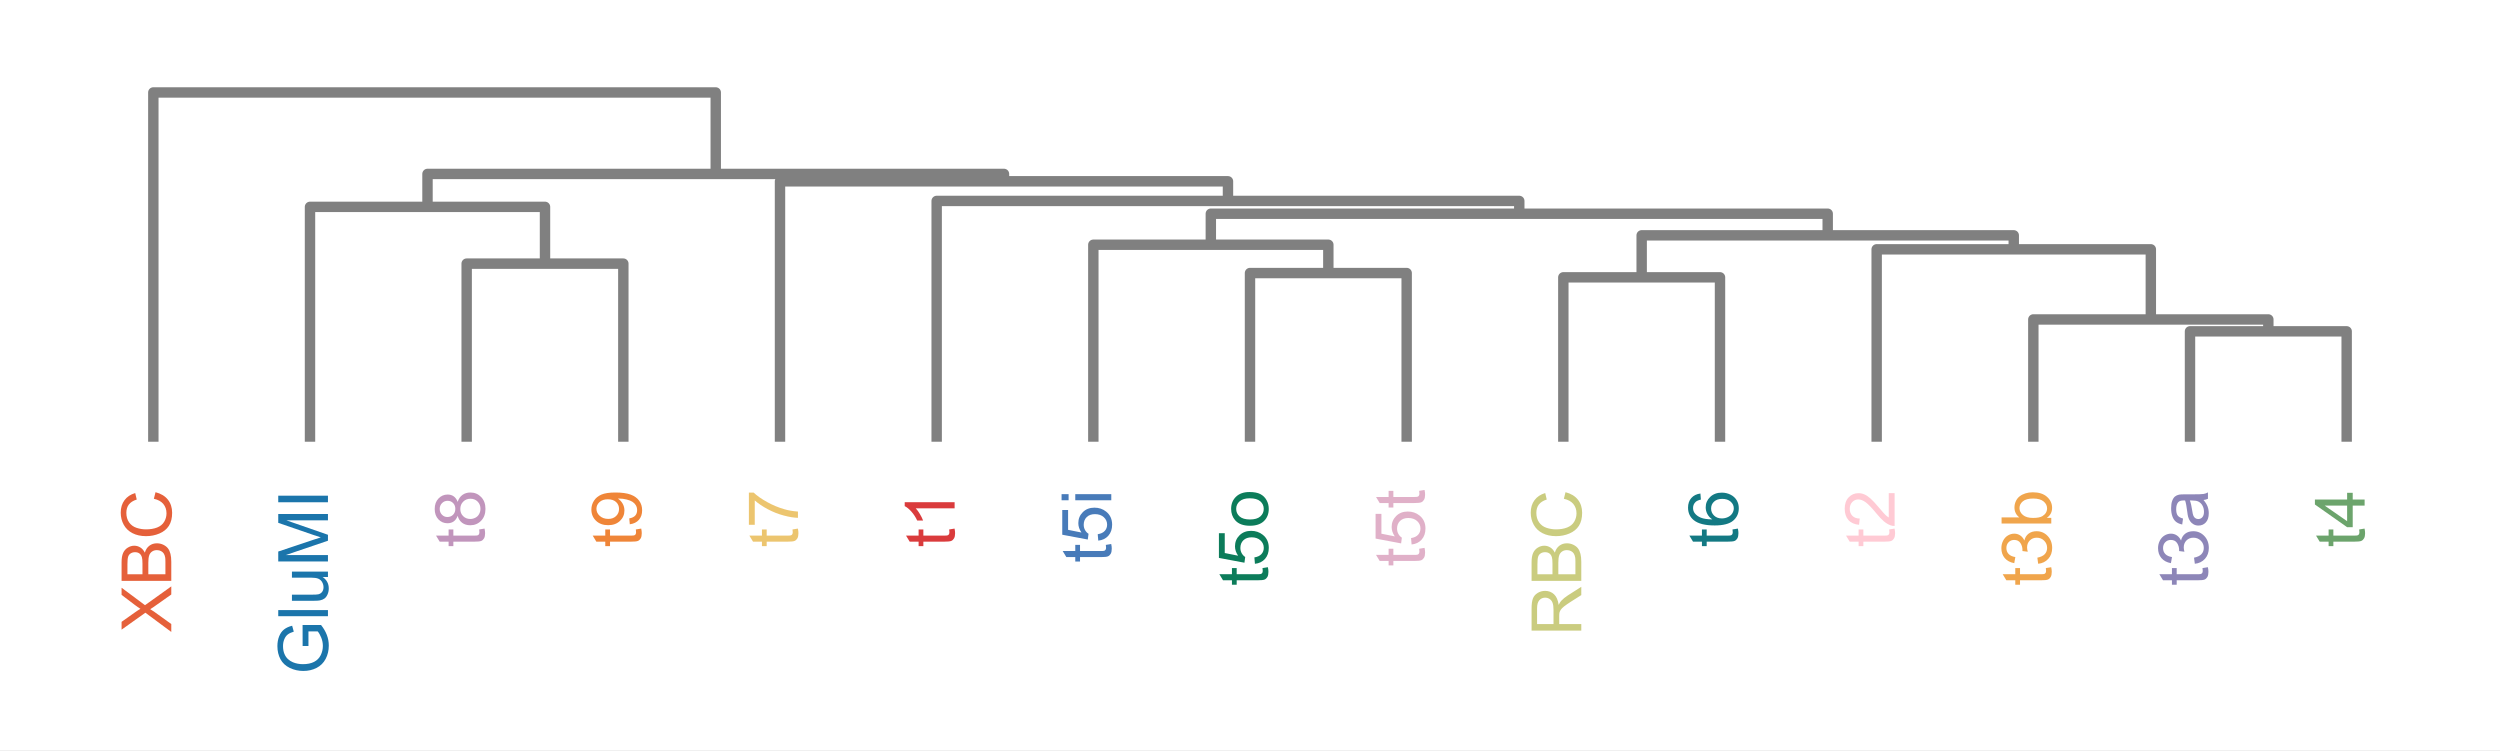
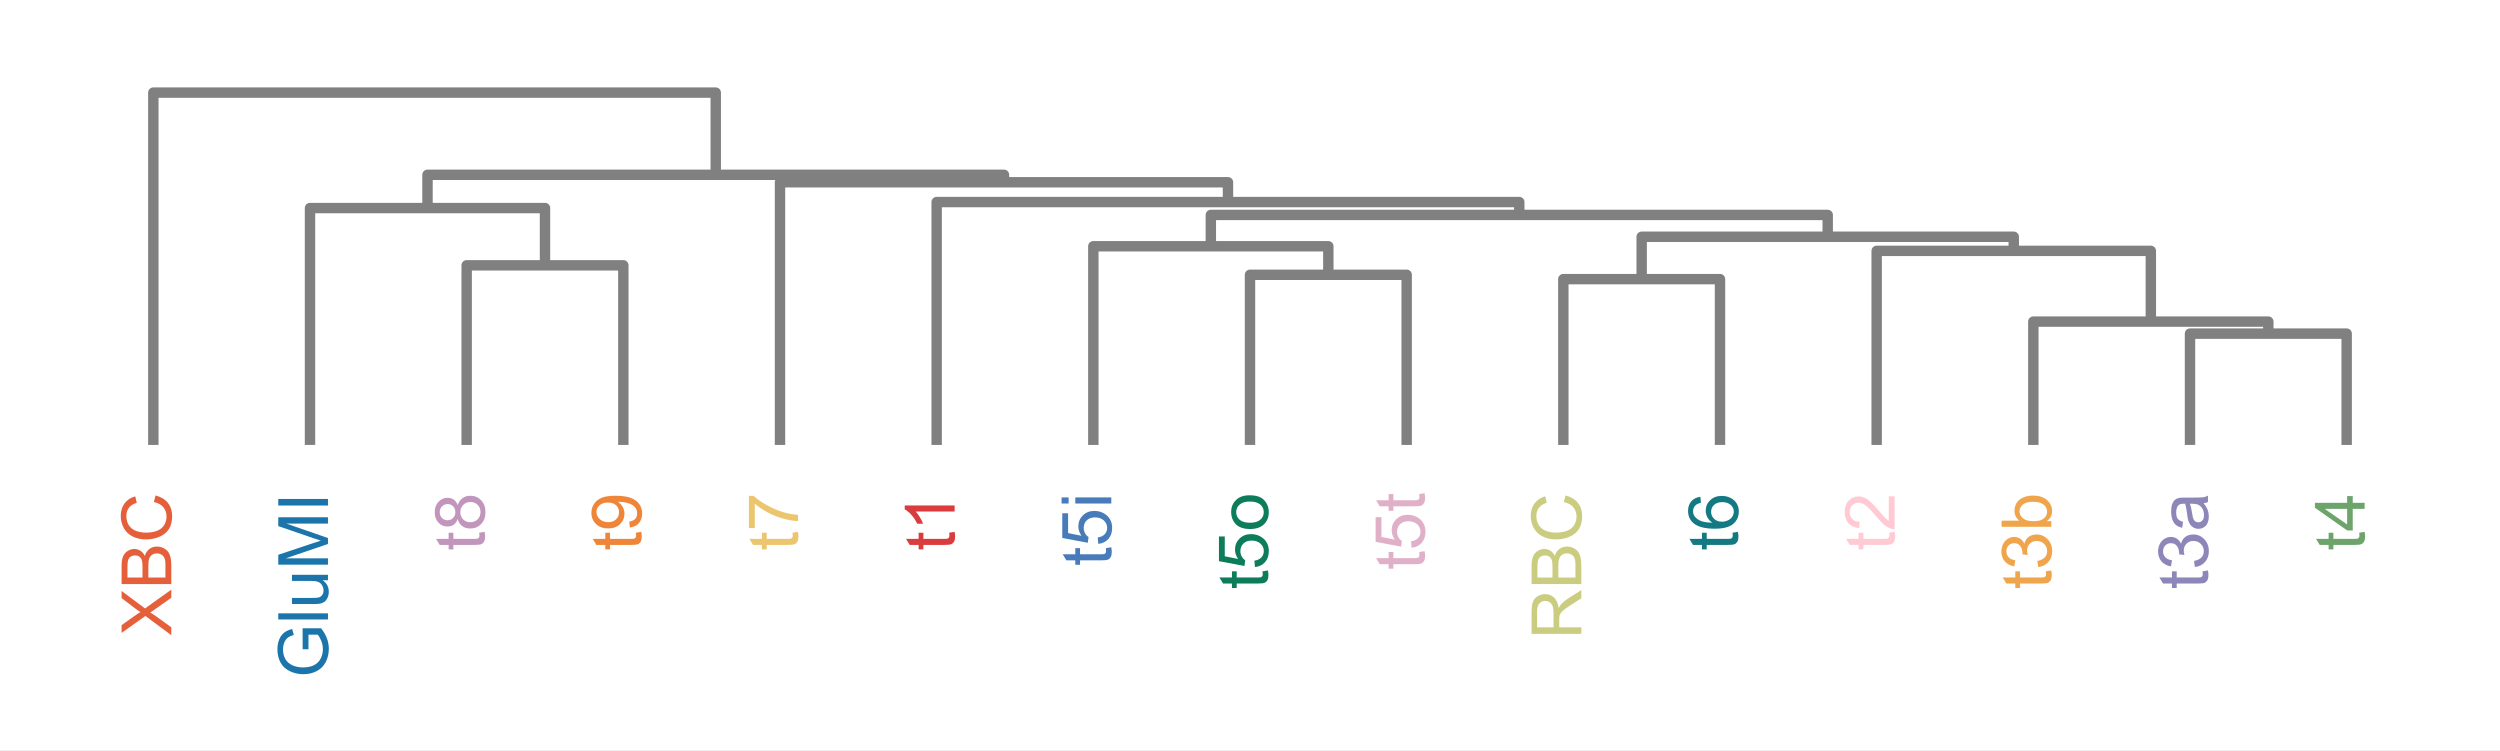
<svg xmlns="http://www.w3.org/2000/svg" xmlns:xlink="http://www.w3.org/1999/xlink" width="288pt" height="86.4pt" viewBox="0 0 288 86.4" version="1.1">
  <defs>
    <style type="text/css">*{stroke-linejoin: round; stroke-linecap: butt}</style>
  </defs>
  <g id="figure_1">
    <g id="patch_1">
      <path d="M 0 86.4  L 288 86.4  L 288 0  L 0 0  z " style="fill: #ffffff" />
    </g>
    <g id="axes_1">
      <g id="patch_2">
-         <path d="M 8.64 50.885  L 279.36 50.885  L 279.36 8.64  L 8.64 8.64  z " style="fill: #ffffff" />
+         <path d="M 8.64 51.26  L 279.36 51.26  L 279.36 8.64  L 8.64 8.64  z " style="fill: #ffffff" />
      </g>
      <g id="matplotlib.axis_1">
        <g id="xtick_1">
          <g id="text_1">
-             <g style="fill: #e5603a" transform="translate(19.73212 72.835) rotate(-90) scale(0.08 -0.08)">
-               <defs>
-                 <path id="ArialMT-58" d="M 28 0  L 1800 2388  L 238 4581  L 959 4581  L 1791 3406  Q 2050 3041 2159 2844  Q 2313 3094 2522 3366  L 3444 4581  L 4103 4581  L 2494 2422  L 4228 0  L 3478 0  L 2325 1634  Q 2228 1775 2125 1941  Q 1972 1691 1906 1597  L 756 0  L 28 0  z " transform="scale(0.015625)" />
-                 <path id="ArialMT-42" d="M 469 0  L 469 4581  L 2188 4581  Q 2713 4581 3030 4442  Q 3347 4303 3526 4014  Q 3706 3725 3706 3409  Q 3706 3116 3547 2856  Q 3388 2597 3066 2438  Q 3481 2316 3704 2022  Q 3928 1728 3928 1328  Q 3928 1006 3792 729  Q 3656 453 3456 303  Q 3256 153 2954 76  Q 2653 0 2216 0  L 469 0  z M 1075 2656  L 2066 2656  Q 2469 2656 2644 2709  Q 2875 2778 2992 2937  Q 3109 3097 3109 3338  Q 3109 3566 3000 3739  Q 2891 3913 2687 3977  Q 2484 4041 1991 4041  L 1075 4041  L 1075 2656  z M 1075 541  L 2216 541  Q 2509 541 2628 563  Q 2838 600 2978 687  Q 3119 775 3209 942  Q 3300 1109 3300 1328  Q 3300 1584 3169 1773  Q 3038 1963 2805 2039  Q 2572 2116 2134 2116  L 1075 2116  L 1075 541  z " transform="scale(0.015625)" />
-                 <path id="ArialMT-43" d="M 3763 1606  L 4369 1453  Q 4178 706 3683 314  Q 3188 -78 2472 -78  Q 1731 -78 1267 223  Q 803 525 561 1097  Q 319 1669 319 2325  Q 319 3041 592 3573  Q 866 4106 1370 4382  Q 1875 4659 2481 4659  Q 3169 4659 3637 4309  Q 4106 3959 4291 3325  L 3694 3184  Q 3534 3684 3231 3912  Q 2928 4141 2469 4141  Q 1941 4141 1586 3887  Q 1231 3634 1087 3207  Q 944 2781 944 2328  Q 944 1744 1114 1308  Q 1284 872 1643 656  Q 2003 441 2422 441  Q 2931 441 3284 734  Q 3638 1028 3763 1606  z " transform="scale(0.015625)" />
-               </defs>
-               <use xlink:href="#ArialMT-58" />
-               <use xlink:href="#ArialMT-42" transform="translate(66.69922 0)" />
-               <use xlink:href="#ArialMT-43" transform="translate(133.3984 0)" />
+             <g style="fill: #e5603a" transform="translate(19.73431 73.21) rotate(-90) scale(0.08 -0.08)">
+               <defs>
+                 <path id="ArialMT-3b" d="M 28 0  L 1800 2388  L 238 4581  L 959 4581  L 1791 3406  Q 2050 3041 2159 2844  Q 2313 3094 2522 3366  L 3444 4581  L 4103 4581  L 2494 2422  L 4228 0  L 3478 0  L 2325 1634  Q 2228 1775 2125 1941  Q 1972 1691 1906 1597  L 756 0  L 28 0  z " transform="scale(0.015625)" />
+                 <path id="ArialMT-25" d="M 469 0  L 469 4581  L 2188 4581  Q 2713 4581 3030 4442  Q 3347 4303 3526 4014  Q 3706 3725 3706 3409  Q 3706 3116 3547 2856  Q 3388 2597 3066 2438  Q 3481 2316 3704 2022  Q 3928 1728 3928 1328  Q 3928 1006 3792 729  Q 3656 453 3456 303  Q 3256 153 2954 76  Q 2653 0 2216 0  L 469 0  z M 1075 2656  L 2066 2656  Q 2469 2656 2644 2709  Q 2875 2778 2992 2937  Q 3109 3097 3109 3338  Q 3109 3566 3000 3739  Q 2891 3913 2687 3977  Q 2484 4041 1991 4041  L 1075 4041  L 1075 2656  z M 1075 541  L 2216 541  Q 2509 541 2628 563  Q 2838 600 2978 687  Q 3119 775 3209 942  Q 3300 1109 3300 1328  Q 3300 1584 3169 1773  Q 3038 1963 2805 2039  Q 2572 2116 2134 2116  L 1075 2116  L 1075 541  z " transform="scale(0.015625)" />
+                 <path id="ArialMT-26" d="M 3763 1606  L 4369 1453  Q 4178 706 3683 314  Q 3188 -78 2472 -78  Q 1731 -78 1267 223  Q 803 525 561 1097  Q 319 1669 319 2325  Q 319 3041 592 3573  Q 866 4106 1370 4382  Q 1875 4659 2481 4659  Q 3169 4659 3637 4309  Q 4106 3959 4291 3325  L 3694 3184  Q 3534 3684 3231 3912  Q 2928 4141 2469 4141  Q 1941 4141 1586 3887  Q 1231 3634 1087 3207  Q 944 2781 944 2328  Q 944 1744 1114 1308  Q 1284 872 1643 656  Q 2003 441 2422 441  Q 2931 441 3284 734  Q 3638 1028 3763 1606  z " transform="scale(0.015625)" />
+               </defs>
+               <use xlink:href="#ArialMT-3b" />
+               <use xlink:href="#ArialMT-25" transform="translate(66.70312 0)" />
+               <use xlink:href="#ArialMT-26" transform="translate(133.4062 0)" />
            </g>
          </g>
        </g>
        <g id="xtick_2">
          <g id="text_2">
-             <g style="fill: #1b75ab" transform="translate(37.78012 77.72) rotate(-90) scale(0.08 -0.08)">
-               <defs>
-                 <path id="ArialMT-47" d="M 2638 1797  L 2638 2334  L 4578 2338  L 4578 638  Q 4131 281 3656 101  Q 3181 -78 2681 -78  Q 2006 -78 1454 211  Q 903 500 622 1047  Q 341 1594 341 2269  Q 341 2938 620 3517  Q 900 4097 1425 4378  Q 1950 4659 2634 4659  Q 3131 4659 3532 4498  Q 3934 4338 4162 4050  Q 4391 3763 4509 3300  L 3963 3150  Q 3859 3500 3706 3700  Q 3553 3900 3268 4020  Q 2984 4141 2638 4141  Q 2222 4141 1919 4014  Q 1616 3888 1430 3681  Q 1244 3475 1141 3228  Q 966 2803 966 2306  Q 966 1694 1177 1281  Q 1388 869 1791 669  Q 2194 469 2647 469  Q 3041 469 3416 620  Q 3791 772 3984 944  L 3984 1797  L 2638 1797  z " transform="scale(0.015625)" />
-                 <path id="ArialMT-6c" d="M 409 0  L 409 4581  L 972 4581  L 972 0  L 409 0  z " transform="scale(0.015625)" />
-                 <path id="ArialMT-75" d="M 2597 0  L 2597 488  Q 2209 -75 1544 -75  Q 1250 -75 995 37  Q 741 150 617 320  Q 494 491 444 738  Q 409 903 409 1263  L 409 3319  L 972 3319  L 972 1478  Q 972 1038 1006 884  Q 1059 663 1231 536  Q 1403 409 1656 409  Q 1909 409 2131 539  Q 2353 669 2445 892  Q 2538 1116 2538 1541  L 2538 3319  L 3100 3319  L 3100 0  L 2597 0  z " transform="scale(0.015625)" />
-                 <path id="ArialMT-4d" d="M 475 0  L 475 4581  L 1388 4581  L 2472 1338  Q 2622 884 2691 659  Q 2769 909 2934 1394  L 4031 4581  L 4847 4581  L 4847 0  L 4263 0  L 4263 3834  L 2931 0  L 2384 0  L 1059 3900  L 1059 0  L 475 0  z " transform="scale(0.015625)" />
-                 <path id="ArialMT-49" d="M 597 0  L 597 4581  L 1203 4581  L 1203 0  L 597 0  z " transform="scale(0.015625)" />
-               </defs>
-               <use xlink:href="#ArialMT-47" />
-               <use xlink:href="#ArialMT-6c" transform="translate(77.7832 0)" />
-               <use xlink:href="#ArialMT-75" transform="translate(100 0)" />
-               <use xlink:href="#ArialMT-4d" transform="translate(155.6152 0)" />
-               <use xlink:href="#ArialMT-49" transform="translate(238.916 0)" />
+             <g style="fill: #1b75ab" transform="translate(37.78231 78.095) rotate(-90) scale(0.08 -0.08)">
+               <defs>
+                 <path id="ArialMT-2a" d="M 2638 1797  L 2638 2334  L 4578 2338  L 4578 638  Q 4131 281 3656 101  Q 3181 -78 2681 -78  Q 2006 -78 1454 211  Q 903 500 622 1047  Q 341 1594 341 2269  Q 341 2938 620 3517  Q 900 4097 1425 4378  Q 1950 4659 2634 4659  Q 3131 4659 3532 4498  Q 3934 4338 4162 4050  Q 4391 3763 4509 3300  L 3963 3150  Q 3859 3500 3706 3700  Q 3553 3900 3268 4020  Q 2984 4141 2638 4141  Q 2222 4141 1919 4014  Q 1616 3888 1430 3681  Q 1244 3475 1141 3228  Q 966 2803 966 2306  Q 966 1694 1177 1281  Q 1388 869 1791 669  Q 2194 469 2647 469  Q 3041 469 3416 620  Q 3791 772 3984 944  L 3984 1797  L 2638 1797  z " transform="scale(0.015625)" />
+                 <path id="ArialMT-4f" d="M 409 0  L 409 4581  L 972 4581  L 972 0  L 409 0  z " transform="scale(0.015625)" />
+                 <path id="ArialMT-58" d="M 2597 0  L 2597 488  Q 2209 -75 1544 -75  Q 1250 -75 995 37  Q 741 150 617 320  Q 494 491 444 738  Q 409 903 409 1263  L 409 3319  L 972 3319  L 972 1478  Q 972 1038 1006 884  Q 1059 663 1231 536  Q 1403 409 1656 409  Q 1909 409 2131 539  Q 2353 669 2445 892  Q 2538 1116 2538 1541  L 2538 3319  L 3100 3319  L 3100 0  L 2597 0  z " transform="scale(0.015625)" />
+                 <path id="ArialMT-30" d="M 475 0  L 475 4581  L 1388 4581  L 2472 1338  Q 2622 884 2691 659  Q 2769 909 2934 1394  L 4031 4581  L 4847 4581  L 4847 0  L 4263 0  L 4263 3834  L 2931 0  L 2384 0  L 1059 3900  L 1059 0  L 475 0  z " transform="scale(0.015625)" />
+                 <path id="ArialMT-2c" d="M 597 0  L 597 4581  L 1203 4581  L 1203 0  L 597 0  z " transform="scale(0.015625)" />
+               </defs>
+               <use xlink:href="#ArialMT-2a" />
+               <use xlink:href="#ArialMT-4f" transform="translate(77.78125 0)" />
+               <use xlink:href="#ArialMT-58" transform="translate(100 0)" />
+               <use xlink:href="#ArialMT-30" transform="translate(155.6094 0)" />
+               <use xlink:href="#ArialMT-2c" transform="translate(238.9062 0)" />
            </g>
          </g>
        </g>
        <g id="xtick_3">
          <g id="text_3">
-             <g style="fill: #c195bc" transform="translate(55.82812 63.05625) rotate(-90) scale(0.08 -0.08)">
-               <defs>
-                 <path id="ArialMT-74" d="M 1650 503  L 1731 6  Q 1494 -44 1306 -44  Q 1000 -44 831 53  Q 663 150 594 308  Q 525 466 525 972  L 525 2881  L 113 2881  L 113 3319  L 525 3319  L 525 4141  L 1084 4478  L 1084 3319  L 1650 3319  L 1650 2881  L 1084 2881  L 1084 941  Q 1084 700 1114 631  Q 1144 563 1211 522  Q 1278 481 1403 481  Q 1497 481 1650 503  z " transform="scale(0.015625)" />
-                 <path id="ArialMT-38" d="M 1131 2484  Q 781 2613 612 2850  Q 444 3088 444 3419  Q 444 3919 803 4259  Q 1163 4600 1759 4600  Q 2359 4600 2725 4251  Q 3091 3903 3091 3403  Q 3091 3084 2923 2848  Q 2756 2613 2416 2484  Q 2838 2347 3058 2040  Q 3278 1734 3278 1309  Q 3278 722 2862 322  Q 2447 -78 1769 -78  Q 1091 -78 675 323  Q 259 725 259 1325  Q 259 1772 486 2073  Q 713 2375 1131 2484  z M 1019 3438  Q 1019 3113 1228 2906  Q 1438 2700 1772 2700  Q 2097 2700 2305 2904  Q 2513 3109 2513 3406  Q 2513 3716 2298 3927  Q 2084 4138 1766 4138  Q 1444 4138 1231 3931  Q 1019 3725 1019 3438  z M 838 1322  Q 838 1081 952 856  Q 1066 631 1291 507  Q 1516 384 1775 384  Q 2178 384 2440 643  Q 2703 903 2703 1303  Q 2703 1709 2433 1975  Q 2163 2241 1756 2241  Q 1359 2241 1098 1978  Q 838 1716 838 1322  z " transform="scale(0.015625)" />
-               </defs>
-               <use xlink:href="#ArialMT-74" />
-               <use xlink:href="#ArialMT-38" transform="translate(27.7832 0)" />
+             <g style="fill: #c195bc" transform="translate(55.83031 63.43125) rotate(-90) scale(0.08 -0.08)">
+               <defs>
+                 <path id="ArialMT-57" d="M 1650 503  L 1731 6  Q 1494 -44 1306 -44  Q 1000 -44 831 53  Q 663 150 594 308  Q 525 466 525 972  L 525 2881  L 113 2881  L 113 3319  L 525 3319  L 525 4141  L 1084 4478  L 1084 3319  L 1650 3319  L 1650 2881  L 1084 2881  L 1084 941  Q 1084 700 1114 631  Q 1144 563 1211 522  Q 1278 481 1403 481  Q 1497 481 1650 503  z " transform="scale(0.015625)" />
+                 <path id="ArialMT-1b" d="M 1131 2484  Q 781 2613 612 2850  Q 444 3088 444 3419  Q 444 3919 803 4259  Q 1163 4600 1759 4600  Q 2359 4600 2725 4251  Q 3091 3903 3091 3403  Q 3091 3084 2923 2848  Q 2756 2613 2416 2484  Q 2838 2347 3058 2040  Q 3278 1734 3278 1309  Q 3278 722 2862 322  Q 2447 -78 1769 -78  Q 1091 -78 675 323  Q 259 725 259 1325  Q 259 1772 486 2073  Q 713 2375 1131 2484  z M 1019 3438  Q 1019 3113 1228 2906  Q 1438 2700 1772 2700  Q 2097 2700 2305 2904  Q 2513 3109 2513 3406  Q 2513 3716 2298 3927  Q 2084 4138 1766 4138  Q 1444 4138 1231 3931  Q 1019 3725 1019 3438  z M 838 1322  Q 838 1081 952 856  Q 1066 631 1291 507  Q 1516 384 1775 384  Q 2178 384 2440 643  Q 2703 903 2703 1303  Q 2703 1709 2433 1975  Q 2163 2241 1756 2241  Q 1359 2241 1098 1978  Q 838 1716 838 1322  z " transform="scale(0.015625)" />
+               </defs>
+               <use xlink:href="#ArialMT-57" />
+               <use xlink:href="#ArialMT-1b" transform="translate(27.78125 0)" />
            </g>
          </g>
        </g>
        <g id="xtick_4">
          <g id="text_4">
-             <g style="fill: #ef8538" transform="translate(73.87613 63.05625) rotate(-90) scale(0.08 -0.08)">
-               <defs>
-                 <path id="ArialMT-39" d="M 350 1059  L 891 1109  Q 959 728 1153 556  Q 1347 384 1650 384  Q 1909 384 2104 503  Q 2300 622 2425 820  Q 2550 1019 2634 1356  Q 2719 1694 2719 2044  Q 2719 2081 2716 2156  Q 2547 1888 2255 1720  Q 1963 1553 1622 1553  Q 1053 1553 659 1965  Q 266 2378 266 3053  Q 266 3750 677 4175  Q 1088 4600 1706 4600  Q 2153 4600 2523 4359  Q 2894 4119 3086 3673  Q 3278 3228 3278 2384  Q 3278 1506 3087 986  Q 2897 466 2520 194  Q 2144 -78 1638 -78  Q 1100 -78 759 220  Q 419 519 350 1059  z M 2653 3081  Q 2653 3566 2395 3850  Q 2138 4134 1775 4134  Q 1400 4134 1122 3828  Q 844 3522 844 3034  Q 844 2597 1108 2323  Q 1372 2050 1759 2050  Q 2150 2050 2401 2323  Q 2653 2597 2653 3081  z " transform="scale(0.015625)" />
-               </defs>
-               <use xlink:href="#ArialMT-74" />
-               <use xlink:href="#ArialMT-39" transform="translate(27.7832 0)" />
+             <g style="fill: #ef8538" transform="translate(73.87831 63.43125) rotate(-90) scale(0.08 -0.08)">
+               <defs>
+                 <path id="ArialMT-1c" d="M 350 1059  L 891 1109  Q 959 728 1153 556  Q 1347 384 1650 384  Q 1909 384 2104 503  Q 2300 622 2425 820  Q 2550 1019 2634 1356  Q 2719 1694 2719 2044  Q 2719 2081 2716 2156  Q 2547 1888 2255 1720  Q 1963 1553 1622 1553  Q 1053 1553 659 1965  Q 266 2378 266 3053  Q 266 3750 677 4175  Q 1088 4600 1706 4600  Q 2153 4600 2523 4359  Q 2894 4119 3086 3673  Q 3278 3228 3278 2384  Q 3278 1506 3087 986  Q 2897 466 2520 194  Q 2144 -78 1638 -78  Q 1100 -78 759 220  Q 419 519 350 1059  z M 2653 3081  Q 2653 3566 2395 3850  Q 2138 4134 1775 4134  Q 1400 4134 1122 3828  Q 844 3522 844 3034  Q 844 2597 1108 2323  Q 1372 2050 1759 2050  Q 2150 2050 2401 2323  Q 2653 2597 2653 3081  z " transform="scale(0.015625)" />
+               </defs>
+               <use xlink:href="#ArialMT-57" />
+               <use xlink:href="#ArialMT-1c" transform="translate(27.78125 0)" />
            </g>
          </g>
        </g>
        <g id="xtick_5">
          <g id="text_5">
-             <g style="fill: #ecc56f" transform="translate(91.92413 63.05625) rotate(-90) scale(0.08 -0.08)">
-               <defs>
-                 <path id="ArialMT-37" d="M 303 3981  L 303 4522  L 3269 4522  L 3269 4084  Q 2831 3619 2401 2847  Q 1972 2075 1738 1259  Q 1569 684 1522 0  L 944 0  Q 953 541 1156 1306  Q 1359 2072 1739 2783  Q 2119 3494 2547 3981  L 303 3981  z " transform="scale(0.015625)" />
-               </defs>
-               <use xlink:href="#ArialMT-74" />
-               <use xlink:href="#ArialMT-37" transform="translate(27.7832 0)" />
+             <g style="fill: #ecc56f" transform="translate(91.92631 63.43125) rotate(-90) scale(0.08 -0.08)">
+               <defs>
+                 <path id="ArialMT-1a" d="M 303 3981  L 303 4522  L 3269 4522  L 3269 4084  Q 2831 3619 2401 2847  Q 1972 2075 1738 1259  Q 1569 684 1522 0  L 944 0  Q 953 541 1156 1306  Q 1359 2072 1739 2783  Q 2119 3494 2547 3981  L 303 3981  z " transform="scale(0.015625)" />
+               </defs>
+               <use xlink:href="#ArialMT-57" />
+               <use xlink:href="#ArialMT-1a" transform="translate(27.78125 0)" />
            </g>
          </g>
        </g>
        <g id="xtick_6">
          <g id="text_6">
-             <g style="fill: #da3b3c" transform="translate(109.9721 63.05625) rotate(-90) scale(0.08 -0.08)">
-               <defs>
-                 <path id="ArialMT-31" d="M 2384 0  L 1822 0  L 1822 3584  Q 1619 3391 1289 3197  Q 959 3003 697 2906  L 697 3450  Q 1169 3672 1522 3987  Q 1875 4303 2022 4600  L 2384 4600  L 2384 0  z " transform="scale(0.015625)" />
-               </defs>
-               <use xlink:href="#ArialMT-74" />
-               <use xlink:href="#ArialMT-31" transform="translate(27.7832 0)" />
+             <g style="fill: #da3b3c" transform="translate(109.9743 63.43125) rotate(-90) scale(0.08 -0.08)">
+               <defs>
+                 <path id="ArialMT-14" d="M 2384 0  L 1822 0  L 1822 3584  Q 1619 3391 1289 3197  Q 959 3003 697 2906  L 697 3450  Q 1169 3672 1522 3987  Q 1875 4303 2022 4600  L 2384 4600  L 2384 0  z " transform="scale(0.015625)" />
+               </defs>
+               <use xlink:href="#ArialMT-57" />
+               <use xlink:href="#ArialMT-14" transform="translate(27.78125 0)" />
            </g>
          </g>
        </g>
        <g id="xtick_7">
          <g id="text_7">
-             <g style="fill: #487bb9" transform="translate(128.0201 64.83375) rotate(-90) scale(0.08 -0.08)">
-               <defs>
-                 <path id="ArialMT-35" d="M 266 1200  L 856 1250  Q 922 819 1161 601  Q 1400 384 1738 384  Q 2144 384 2425 690  Q 2706 997 2706 1503  Q 2706 1984 2436 2262  Q 2166 2541 1728 2541  Q 1456 2541 1237 2417  Q 1019 2294 894 2097  L 366 2166  L 809 4519  L 3088 4519  L 3088 3981  L 1259 3981  L 1013 2750  Q 1425 3038 1878 3038  Q 2478 3038 2890 2622  Q 3303 2206 3303 1553  Q 3303 931 2941 478  Q 2500 -78 1738 -78  Q 1113 -78 717 272  Q 322 622 266 1200  z " transform="scale(0.015625)" />
-                 <path id="ArialMT-69" d="M 425 3934  L 425 4581  L 988 4581  L 988 3934  L 425 3934  z M 425 0  L 425 3319  L 988 3319  L 988 0  L 425 0  z " transform="scale(0.015625)" />
-               </defs>
-               <use xlink:href="#ArialMT-74" />
-               <use xlink:href="#ArialMT-35" transform="translate(27.7832 0)" />
-               <use xlink:href="#ArialMT-69" transform="translate(83.39844 0)" />
+             <g style="fill: #487bb9" transform="translate(128.0223 65.20875) rotate(-90) scale(0.08 -0.08)">
+               <defs>
+                 <path id="ArialMT-18" d="M 266 1200  L 856 1250  Q 922 819 1161 601  Q 1400 384 1738 384  Q 2144 384 2425 690  Q 2706 997 2706 1503  Q 2706 1984 2436 2262  Q 2166 2541 1728 2541  Q 1456 2541 1237 2417  Q 1019 2294 894 2097  L 366 2166  L 809 4519  L 3088 4519  L 3088 3981  L 1259 3981  L 1013 2750  Q 1425 3038 1878 3038  Q 2478 3038 2890 2622  Q 3303 2206 3303 1553  Q 3303 931 2941 478  Q 2500 -78 1738 -78  Q 1113 -78 717 272  Q 322 622 266 1200  z " transform="scale(0.015625)" />
+                 <path id="ArialMT-4c" d="M 425 3934  L 425 4581  L 988 4581  L 988 3934  L 425 3934  z M 425 0  L 425 3319  L 988 3319  L 988 0  L 425 0  z " transform="scale(0.015625)" />
+               </defs>
+               <use xlink:href="#ArialMT-57" />
+               <use xlink:href="#ArialMT-18" transform="translate(27.78125 0)" />
+               <use xlink:href="#ArialMT-4c" transform="translate(83.39062 0)" />
            </g>
          </g>
        </g>
        <g id="xtick_8">
          <g id="text_8">
-             <g style="fill: #0c7c5a" transform="translate(146.0681 67.505) rotate(-90) scale(0.08 -0.08)">
-               <defs>
-                 <path id="ArialMT-6f" d="M 213 1659  Q 213 2581 725 3025  Q 1153 3394 1769 3394  Q 2453 3394 2887 2945  Q 3322 2497 3322 1706  Q 3322 1066 3130 698  Q 2938 331 2570 128  Q 2203 -75 1769 -75  Q 1072 -75 642 372  Q 213 819 213 1659  z M 791 1659  Q 791 1022 1069 705  Q 1347 388 1769 388  Q 2188 388 2466 706  Q 2744 1025 2744 1678  Q 2744 2294 2464 2611  Q 2184 2928 1769 2928  Q 1347 2928 1069 2612  Q 791 2297 791 1659  z " transform="scale(0.015625)" />
-               </defs>
-               <use xlink:href="#ArialMT-74" />
-               <use xlink:href="#ArialMT-35" transform="translate(27.7832 0)" />
-               <use xlink:href="#ArialMT-6f" transform="translate(83.39844 0)" />
+             <g style="fill: #0c7c5a" transform="translate(146.0703 67.88) rotate(-90) scale(0.08 -0.08)">
+               <defs>
+                 <path id="ArialMT-52" d="M 213 1659  Q 213 2581 725 3025  Q 1153 3394 1769 3394  Q 2453 3394 2887 2945  Q 3322 2497 3322 1706  Q 3322 1066 3130 698  Q 2938 331 2570 128  Q 2203 -75 1769 -75  Q 1072 -75 642 372  Q 213 819 213 1659  z M 791 1659  Q 791 1022 1069 705  Q 1347 388 1769 388  Q 2188 388 2466 706  Q 2744 1025 2744 1678  Q 2744 2294 2464 2611  Q 2184 2928 1769 2928  Q 1347 2928 1069 2612  Q 791 2297 791 1659  z " transform="scale(0.015625)" />
+               </defs>
+               <use xlink:href="#ArialMT-57" />
+               <use xlink:href="#ArialMT-18" transform="translate(27.78125 0)" />
+               <use xlink:href="#ArialMT-52" transform="translate(83.39062 0)" />
            </g>
          </g>
        </g>
        <g id="xtick_9">
          <g id="text_9">
-             <g style="fill: #e0b0c8" transform="translate(164.1161 65.27875) rotate(-90) scale(0.08 -0.08)">
-               <use xlink:href="#ArialMT-74" />
-               <use xlink:href="#ArialMT-35" transform="translate(27.7832 0)" />
-               <use xlink:href="#ArialMT-74" transform="translate(83.39844 0)" />
+             <g style="fill: #e0b0c8" transform="translate(164.1183 65.65375) rotate(-90) scale(0.08 -0.08)">
+               <use xlink:href="#ArialMT-57" />
+               <use xlink:href="#ArialMT-18" transform="translate(27.78125 0)" />
+               <use xlink:href="#ArialMT-57" transform="translate(83.39062 0)" />
            </g>
          </g>
        </g>
        <g id="xtick_10">
          <g id="text_10">
-             <g style="fill: #cacc7f" transform="translate(182.1641 73.27625) rotate(-90) scale(0.08 -0.08)">
-               <defs>
-                 <path id="ArialMT-52" d="M 503 0  L 503 4581  L 2534 4581  Q 3147 4581 3465 4457  Q 3784 4334 3975 4021  Q 4166 3709 4166 3331  Q 4166 2844 3850 2509  Q 3534 2175 2875 2084  Q 3116 1969 3241 1856  Q 3506 1613 3744 1247  L 4541 0  L 3778 0  L 3172 953  Q 2906 1366 2734 1584  Q 2563 1803 2427 1890  Q 2291 1978 2150 2013  Q 2047 2034 1813 2034  L 1109 2034  L 1109 0  L 503 0  z M 1109 2559  L 2413 2559  Q 2828 2559 3062 2645  Q 3297 2731 3419 2920  Q 3541 3109 3541 3331  Q 3541 3656 3305 3865  Q 3069 4075 2559 4075  L 1109 4075  L 1109 2559  z " transform="scale(0.015625)" />
-               </defs>
-               <use xlink:href="#ArialMT-52" />
-               <use xlink:href="#ArialMT-42" transform="translate(72.2168 0)" />
-               <use xlink:href="#ArialMT-43" transform="translate(138.916 0)" />
+             <g style="fill: #cacc7f" transform="translate(182.1663 73.65125) rotate(-90) scale(0.08 -0.08)">
+               <defs>
+                 <path id="ArialMT-35" d="M 503 0  L 503 4581  L 2534 4581  Q 3147 4581 3465 4457  Q 3784 4334 3975 4021  Q 4166 3709 4166 3331  Q 4166 2844 3850 2509  Q 3534 2175 2875 2084  Q 3116 1969 3241 1856  Q 3506 1613 3744 1247  L 4541 0  L 3778 0  L 3172 953  Q 2906 1366 2734 1584  Q 2563 1803 2427 1890  Q 2291 1978 2150 2013  Q 2047 2034 1813 2034  L 1109 2034  L 1109 0  L 503 0  z M 1109 2559  L 2413 2559  Q 2828 2559 3062 2645  Q 3297 2731 3419 2920  Q 3541 3109 3541 3331  Q 3541 3656 3305 3865  Q 3069 4075 2559 4075  L 1109 4075  L 1109 2559  z " transform="scale(0.015625)" />
+               </defs>
+               <use xlink:href="#ArialMT-35" />
+               <use xlink:href="#ArialMT-25" transform="translate(72.21875 0)" />
+               <use xlink:href="#ArialMT-26" transform="translate(138.9219 0)" />
            </g>
          </g>
        </g>
        <g id="xtick_11">
          <g id="text_11">
-             <g style="fill: #137983" transform="translate(200.2121 63.05625) rotate(-90) scale(0.08 -0.08)">
-               <defs>
-                 <path id="ArialMT-36" d="M 3184 3459  L 2625 3416  Q 2550 3747 2413 3897  Q 2184 4138 1850 4138  Q 1581 4138 1378 3988  Q 1113 3794 959 3422  Q 806 3050 800 2363  Q 1003 2672 1297 2822  Q 1591 2972 1913 2972  Q 2475 2972 2870 2558  Q 3266 2144 3266 1488  Q 3266 1056 3080 686  Q 2894 316 2569 119  Q 2244 -78 1831 -78  Q 1128 -78 684 439  Q 241 956 241 2144  Q 241 3472 731 4075  Q 1159 4600 1884 4600  Q 2425 4600 2770 4297  Q 3116 3994 3184 3459  z M 888 1484  Q 888 1194 1011 928  Q 1134 663 1356 523  Q 1578 384 1822 384  Q 2178 384 2434 671  Q 2691 959 2691 1453  Q 2691 1928 2437 2201  Q 2184 2475 1800 2475  Q 1419 2475 1153 2201  Q 888 1928 888 1484  z " transform="scale(0.015625)" />
-               </defs>
-               <use xlink:href="#ArialMT-74" />
-               <use xlink:href="#ArialMT-36" transform="translate(27.7832 0)" />
+             <g style="fill: #137983" transform="translate(200.2143 63.43125) rotate(-90) scale(0.08 -0.08)">
+               <defs>
+                 <path id="ArialMT-19" d="M 3184 3459  L 2625 3416  Q 2550 3747 2413 3897  Q 2184 4138 1850 4138  Q 1581 4138 1378 3988  Q 1113 3794 959 3422  Q 806 3050 800 2363  Q 1003 2672 1297 2822  Q 1591 2972 1913 2972  Q 2475 2972 2870 2558  Q 3266 2144 3266 1488  Q 3266 1056 3080 686  Q 2894 316 2569 119  Q 2244 -78 1831 -78  Q 1128 -78 684 439  Q 241 956 241 2144  Q 241 3472 731 4075  Q 1159 4600 1884 4600  Q 2425 4600 2770 4297  Q 3116 3994 3184 3459  z M 888 1484  Q 888 1194 1011 928  Q 1134 663 1356 523  Q 1578 384 1822 384  Q 2178 384 2434 671  Q 2691 959 2691 1453  Q 2691 1928 2437 2201  Q 2184 2475 1800 2475  Q 1419 2475 1153 2201  Q 888 1928 888 1484  z " transform="scale(0.015625)" />
+               </defs>
+               <use xlink:href="#ArialMT-57" />
+               <use xlink:href="#ArialMT-19" transform="translate(27.78125 0)" />
            </g>
          </g>
        </g>
        <g id="xtick_12">
          <g id="text_12">
-             <g style="fill: #ffcad4" transform="translate(218.2601 63.05625) rotate(-90) scale(0.08 -0.08)">
-               <defs>
-                 <path id="ArialMT-32" d="M 3222 541  L 3222 0  L 194 0  Q 188 203 259 391  Q 375 700 629 1000  Q 884 1300 1366 1694  Q 2113 2306 2375 2664  Q 2638 3022 2638 3341  Q 2638 3675 2398 3904  Q 2159 4134 1775 4134  Q 1369 4134 1125 3890  Q 881 3647 878 3216  L 300 3275  Q 359 3922 746 4261  Q 1134 4600 1788 4600  Q 2447 4600 2831 4234  Q 3216 3869 3216 3328  Q 3216 3053 3103 2787  Q 2991 2522 2730 2228  Q 2469 1934 1863 1422  Q 1356 997 1212 845  Q 1069 694 975 541  L 3222 541  z " transform="scale(0.015625)" />
-               </defs>
-               <use xlink:href="#ArialMT-74" />
-               <use xlink:href="#ArialMT-32" transform="translate(27.7832 0)" />
+             <g style="fill: #ffcad4" transform="translate(218.2623 63.43125) rotate(-90) scale(0.08 -0.08)">
+               <defs>
+                 <path id="ArialMT-15" d="M 3222 541  L 3222 0  L 194 0  Q 188 203 259 391  Q 375 700 629 1000  Q 884 1300 1366 1694  Q 2113 2306 2375 2664  Q 2638 3022 2638 3341  Q 2638 3675 2398 3904  Q 2159 4134 1775 4134  Q 1369 4134 1125 3890  Q 881 3647 878 3216  L 300 3275  Q 359 3922 746 4261  Q 1134 4600 1788 4600  Q 2447 4600 2831 4234  Q 3216 3869 3216 3328  Q 3216 3053 3103 2787  Q 2991 2522 2730 2228  Q 2469 1934 1863 1422  Q 1356 997 1212 845  Q 1069 694 975 541  L 3222 541  z " transform="scale(0.015625)" />
+               </defs>
+               <use xlink:href="#ArialMT-57" />
+               <use xlink:href="#ArialMT-15" transform="translate(27.78125 0)" />
            </g>
          </g>
        </g>
        <g id="xtick_13">
          <g id="text_13">
-             <g style="fill: #f0a54c" transform="translate(236.3081 67.505) rotate(-90) scale(0.08 -0.08)">
-               <defs>
-                 <path id="ArialMT-33" d="M 269 1209  L 831 1284  Q 928 806 1161 595  Q 1394 384 1728 384  Q 2125 384 2398 659  Q 2672 934 2672 1341  Q 2672 1728 2419 1979  Q 2166 2231 1775 2231  Q 1616 2231 1378 2169  L 1441 2663  Q 1497 2656 1531 2656  Q 1891 2656 2178 2843  Q 2466 3031 2466 3422  Q 2466 3731 2256 3934  Q 2047 4138 1716 4138  Q 1388 4138 1169 3931  Q 950 3725 888 3313  L 325 3413  Q 428 3978 793 4289  Q 1159 4600 1703 4600  Q 2078 4600 2393 4439  Q 2709 4278 2876 4000  Q 3044 3722 3044 3409  Q 3044 3113 2884 2869  Q 2725 2625 2413 2481  Q 2819 2388 3044 2092  Q 3269 1797 3269 1353  Q 3269 753 2831 336  Q 2394 -81 1725 -81  Q 1122 -81 723 278  Q 325 638 269 1209  z " transform="scale(0.015625)" />
-                 <path id="ArialMT-62" d="M 941 0  L 419 0  L 419 4581  L 981 4581  L 981 2947  Q 1338 3394 1891 3394  Q 2197 3394 2470 3270  Q 2744 3147 2920 2923  Q 3097 2700 3197 2384  Q 3297 2069 3297 1709  Q 3297 856 2875 390  Q 2453 -75 1863 -75  Q 1275 -75 941 416  L 941 0  z M 934 1684  Q 934 1088 1097 822  Q 1363 388 1816 388  Q 2184 388 2453 708  Q 2722 1028 2722 1663  Q 2722 2313 2464 2622  Q 2206 2931 1841 2931  Q 1472 2931 1203 2611  Q 934 2291 934 1684  z " transform="scale(0.015625)" />
-               </defs>
-               <use xlink:href="#ArialMT-74" />
-               <use xlink:href="#ArialMT-33" transform="translate(27.7832 0)" />
-               <use xlink:href="#ArialMT-62" transform="translate(83.39844 0)" />
+             <g style="fill: #f0a54c" transform="translate(236.3103 67.88) rotate(-90) scale(0.08 -0.08)">
+               <defs>
+                 <path id="ArialMT-16" d="M 269 1209  L 831 1284  Q 928 806 1161 595  Q 1394 384 1728 384  Q 2125 384 2398 659  Q 2672 934 2672 1341  Q 2672 1728 2419 1979  Q 2166 2231 1775 2231  Q 1616 2231 1378 2169  L 1441 2663  Q 1497 2656 1531 2656  Q 1891 2656 2178 2843  Q 2466 3031 2466 3422  Q 2466 3731 2256 3934  Q 2047 4138 1716 4138  Q 1388 4138 1169 3931  Q 950 3725 888 3313  L 325 3413  Q 428 3978 793 4289  Q 1159 4600 1703 4600  Q 2078 4600 2393 4439  Q 2709 4278 2876 4000  Q 3044 3722 3044 3409  Q 3044 3113 2884 2869  Q 2725 2625 2413 2481  Q 2819 2388 3044 2092  Q 3269 1797 3269 1353  Q 3269 753 2831 336  Q 2394 -81 1725 -81  Q 1122 -81 723 278  Q 325 638 269 1209  z " transform="scale(0.015625)" />
+                 <path id="ArialMT-45" d="M 941 0  L 419 0  L 419 4581  L 981 4581  L 981 2947  Q 1338 3394 1891 3394  Q 2197 3394 2470 3270  Q 2744 3147 2920 2923  Q 3097 2700 3197 2384  Q 3297 2069 3297 1709  Q 3297 856 2875 390  Q 2453 -75 1863 -75  Q 1275 -75 941 416  L 941 0  z M 934 1684  Q 934 1088 1097 822  Q 1363 388 1816 388  Q 2184 388 2453 708  Q 2722 1028 2722 1663  Q 2722 2313 2464 2622  Q 2206 2931 1841 2931  Q 1472 2931 1203 2611  Q 934 2291 934 1684  z " transform="scale(0.015625)" />
+               </defs>
+               <use xlink:href="#ArialMT-57" />
+               <use xlink:href="#ArialMT-16" transform="translate(27.78125 0)" />
+               <use xlink:href="#ArialMT-45" transform="translate(83.39062 0)" />
            </g>
          </g>
        </g>
        <g id="xtick_14">
          <g id="text_14">
-             <g style="fill: #8d86b8" transform="translate(254.3561 67.505) rotate(-90) scale(0.08 -0.08)">
-               <defs>
-                 <path id="ArialMT-61" d="M 2588 409  Q 2275 144 1986 34  Q 1697 -75 1366 -75  Q 819 -75 525 192  Q 231 459 231 875  Q 231 1119 342 1320  Q 453 1522 633 1644  Q 813 1766 1038 1828  Q 1203 1872 1538 1913  Q 2219 1994 2541 2106  Q 2544 2222 2544 2253  Q 2544 2597 2384 2738  Q 2169 2928 1744 2928  Q 1347 2928 1158 2789  Q 969 2650 878 2297  L 328 2372  Q 403 2725 575 2942  Q 747 3159 1072 3276  Q 1397 3394 1825 3394  Q 2250 3394 2515 3294  Q 2781 3194 2906 3042  Q 3031 2891 3081 2659  Q 3109 2516 3109 2141  L 3109 1391  Q 3109 606 3145 398  Q 3181 191 3288 0  L 2700 0  Q 2613 175 2588 409  z M 2541 1666  Q 2234 1541 1622 1453  Q 1275 1403 1131 1340  Q 988 1278 909 1158  Q 831 1038 831 891  Q 831 666 1001 516  Q 1172 366 1500 366  Q 1825 366 2078 508  Q 2331 650 2450 897  Q 2541 1088 2541 1459  L 2541 1666  z " transform="scale(0.015625)" />
-               </defs>
-               <use xlink:href="#ArialMT-74" />
-               <use xlink:href="#ArialMT-33" transform="translate(27.7832 0)" />
-               <use xlink:href="#ArialMT-61" transform="translate(83.39844 0)" />
+             <g style="fill: #8d86b8" transform="translate(254.3583 67.88) rotate(-90) scale(0.08 -0.08)">
+               <defs>
+                 <path id="ArialMT-44" d="M 2588 409  Q 2275 144 1986 34  Q 1697 -75 1366 -75  Q 819 -75 525 192  Q 231 459 231 875  Q 231 1119 342 1320  Q 453 1522 633 1644  Q 813 1766 1038 1828  Q 1203 1872 1538 1913  Q 2219 1994 2541 2106  Q 2544 2222 2544 2253  Q 2544 2597 2384 2738  Q 2169 2928 1744 2928  Q 1347 2928 1158 2789  Q 969 2650 878 2297  L 328 2372  Q 403 2725 575 2942  Q 747 3159 1072 3276  Q 1397 3394 1825 3394  Q 2250 3394 2515 3294  Q 2781 3194 2906 3042  Q 3031 2891 3081 2659  Q 3109 2516 3109 2141  L 3109 1391  Q 3109 606 3145 398  Q 3181 191 3288 0  L 2700 0  Q 2613 175 2588 409  z M 2541 1666  Q 2234 1541 1622 1453  Q 1275 1403 1131 1340  Q 988 1278 909 1158  Q 831 1038 831 891  Q 831 666 1001 516  Q 1172 366 1500 366  Q 1825 366 2078 508  Q 2331 650 2450 897  Q 2541 1088 2541 1459  L 2541 1666  z " transform="scale(0.015625)" />
+               </defs>
+               <use xlink:href="#ArialMT-57" />
+               <use xlink:href="#ArialMT-16" transform="translate(27.78125 0)" />
+               <use xlink:href="#ArialMT-44" transform="translate(83.39062 0)" />
            </g>
          </g>
        </g>
        <g id="xtick_15">
          <g id="text_15">
-             <g style="fill: #6ca46c" transform="translate(272.4041 63.05625) rotate(-90) scale(0.08 -0.08)">
-               <defs>
-                 <path id="ArialMT-34" d="M 2069 0  L 2069 1097  L 81 1097  L 81 1613  L 2172 4581  L 2631 4581  L 2631 1613  L 3250 1613  L 3250 1097  L 2631 1097  L 2631 0  L 2069 0  z M 2069 1613  L 2069 3678  L 634 1613  L 2069 1613  z " transform="scale(0.015625)" />
-               </defs>
-               <use xlink:href="#ArialMT-74" />
-               <use xlink:href="#ArialMT-34" transform="translate(27.7832 0)" />
+             <g style="fill: #6ca46c" transform="translate(272.4063 63.43125) rotate(-90) scale(0.08 -0.08)">
+               <defs>
+                 <path id="ArialMT-17" d="M 2069 0  L 2069 1097  L 81 1097  L 81 1613  L 2172 4581  L 2631 4581  L 2631 1613  L 3250 1613  L 3250 1097  L 2631 1097  L 2631 0  L 2069 0  z M 2069 1613  L 2069 3678  L 634 1613  L 2069 1613  z " transform="scale(0.015625)" />
+               </defs>
+               <use xlink:href="#ArialMT-57" />
+               <use xlink:href="#ArialMT-17" transform="translate(27.78125 0)" />
            </g>
          </g>
        </g>
      </g>
      <g id="matplotlib.axis_2" />
      <g id="LineCollection_1">
-         <path d="M 53.76 50.885  L 53.76 30.371  L 71.808 30.371  L 71.808 50.885  " clip-path="url(#pb09e2a0505)" style="fill: none; stroke: #808080; stroke-width: 1.2" />
-         <path d="M 35.712 50.885  L 35.712 23.832  L 62.784 23.832  L 62.784 30.371  " clip-path="url(#pb09e2a0505)" style="fill: none; stroke: #808080; stroke-width: 1.2" />
-         <path d="M 144 50.885  L 144 31.455  L 162.048 31.455  L 162.048 50.885  " clip-path="url(#pb09e2a0505)" style="fill: none; stroke: #808080; stroke-width: 1.2" />
-         <path d="M 125.952 50.885  L 125.952 28.196  L 153.024 28.196  L 153.024 31.455  " clip-path="url(#pb09e2a0505)" style="fill: none; stroke: #808080; stroke-width: 1.2" />
-         <path d="M 180.096 50.885  L 180.096 31.949  L 198.144 31.949  L 198.144 50.885  " clip-path="url(#pb09e2a0505)" style="fill: none; stroke: #808080; stroke-width: 1.2" />
-         <path d="M 252.288 50.885  L 252.288 38.172  L 270.336 38.172  L 270.336 50.885  " clip-path="url(#pb09e2a0505)" style="fill: none; stroke: #808080; stroke-width: 1.2" />
-         <path d="M 234.24 50.885  L 234.24 36.8  L 261.312 36.8  L 261.312 38.172  " clip-path="url(#pb09e2a0505)" style="fill: none; stroke: #808080; stroke-width: 1.2" />
-         <path d="M 216.192 50.885  L 216.192 28.723  L 247.776 28.723  L 247.776 36.8  " clip-path="url(#pb09e2a0505)" style="fill: none; stroke: #808080; stroke-width: 1.2" />
-         <path d="M 189.12 31.949  L 189.12 27.112  L 231.984 27.112  L 231.984 28.723  " clip-path="url(#pb09e2a0505)" style="fill: none; stroke: #808080; stroke-width: 1.2" />
-         <path d="M 139.488 28.196  L 139.488 24.62  L 210.552 24.62  L 210.552 27.112  " clip-path="url(#pb09e2a0505)" style="fill: none; stroke: #808080; stroke-width: 1.2" />
-         <path d="M 107.904 50.885  L 107.904 23.15  L 175.02 23.15  L 175.02 24.62  " clip-path="url(#pb09e2a0505)" style="fill: none; stroke: #808080; stroke-width: 1.2" />
-         <path d="M 89.856 50.885  L 89.856 20.886  L 141.462 20.886  L 141.462 23.15  " clip-path="url(#pb09e2a0505)" style="fill: none; stroke: #808080; stroke-width: 1.2" />
-         <path d="M 49.248 23.832  L 49.248 20.038  L 115.659 20.038  L 115.659 20.886  " clip-path="url(#pb09e2a0505)" style="fill: none; stroke: #808080; stroke-width: 1.2" />
-         <path d="M 17.664 50.885  L 17.664 10.652  L 82.454 10.652  L 82.454 20.038  " clip-path="url(#pb09e2a0505)" style="fill: none; stroke: #808080; stroke-width: 1.2" />
+         <path d="M 53.76 51.26  L 53.76 30.564  L 71.808 30.564  L 71.808 51.26  " clip-path="url(#p3238cff18d)" style="fill: none; stroke: #808080; stroke-width: 1.2" />
+         <path d="M 35.712 51.26  L 35.712 23.967  L 62.784 23.967  L 62.784 30.564  " clip-path="url(#p3238cff18d)" style="fill: none; stroke: #808080; stroke-width: 1.2" />
+         <path d="M 144 51.26  L 144 31.657  L 162.048 31.657  L 162.048 51.26  " clip-path="url(#p3238cff18d)" style="fill: none; stroke: #808080; stroke-width: 1.2" />
+         <path d="M 125.952 51.26  L 125.952 28.37  L 153.024 28.37  L 153.024 31.657  " clip-path="url(#p3238cff18d)" style="fill: none; stroke: #808080; stroke-width: 1.2" />
+         <path d="M 180.096 51.26  L 180.096 32.156  L 198.144 32.156  L 198.144 51.26  " clip-path="url(#p3238cff18d)" style="fill: none; stroke: #808080; stroke-width: 1.2" />
+         <path d="M 252.288 51.26  L 252.288 38.434  L 270.336 38.434  L 270.336 51.26  " clip-path="url(#p3238cff18d)" style="fill: none; stroke: #808080; stroke-width: 1.2" />
+         <path d="M 234.24 51.26  L 234.24 37.05  L 261.312 37.05  L 261.312 38.434  " clip-path="url(#p3238cff18d)" style="fill: none; stroke: #808080; stroke-width: 1.2" />
+         <path d="M 216.192 51.26  L 216.192 28.901  L 247.776 28.901  L 247.776 37.05  " clip-path="url(#p3238cff18d)" style="fill: none; stroke: #808080; stroke-width: 1.2" />
+         <path d="M 189.12 32.156  L 189.12 27.276  L 231.984 27.276  L 231.984 28.901  " clip-path="url(#p3238cff18d)" style="fill: none; stroke: #808080; stroke-width: 1.2" />
+         <path d="M 139.488 28.37  L 139.488 24.762  L 210.552 24.762  L 210.552 27.276  " clip-path="url(#p3238cff18d)" style="fill: none; stroke: #808080; stroke-width: 1.2" />
+         <path d="M 107.904 51.26  L 107.904 23.278  L 175.02 23.278  L 175.02 24.762  " clip-path="url(#p3238cff18d)" style="fill: none; stroke: #808080; stroke-width: 1.2" />
+         <path d="M 89.856 51.26  L 89.856 20.995  L 141.462 20.995  L 141.462 23.278  " clip-path="url(#p3238cff18d)" style="fill: none; stroke: #808080; stroke-width: 1.2" />
+         <path d="M 49.248 23.967  L 49.248 20.139  L 115.659 20.139  L 115.659 20.995  " clip-path="url(#p3238cff18d)" style="fill: none; stroke: #808080; stroke-width: 1.2" />
+         <path d="M 17.664 51.26  L 17.664 10.67  L 82.454 10.67  L 82.454 20.139  " clip-path="url(#p3238cff18d)" style="fill: none; stroke: #808080; stroke-width: 1.2" />
      </g>
    </g>
  </g>
  <defs>
-     <clipPath id="pb09e2a0505">
-       <rect x="8.64" y="8.64" width="270.72" height="42.245" />
+     <clipPath id="p3238cff18d">
+       <rect x="8.64" y="8.64" width="270.72" height="42.62" />
    </clipPath>
  </defs>
</svg>
